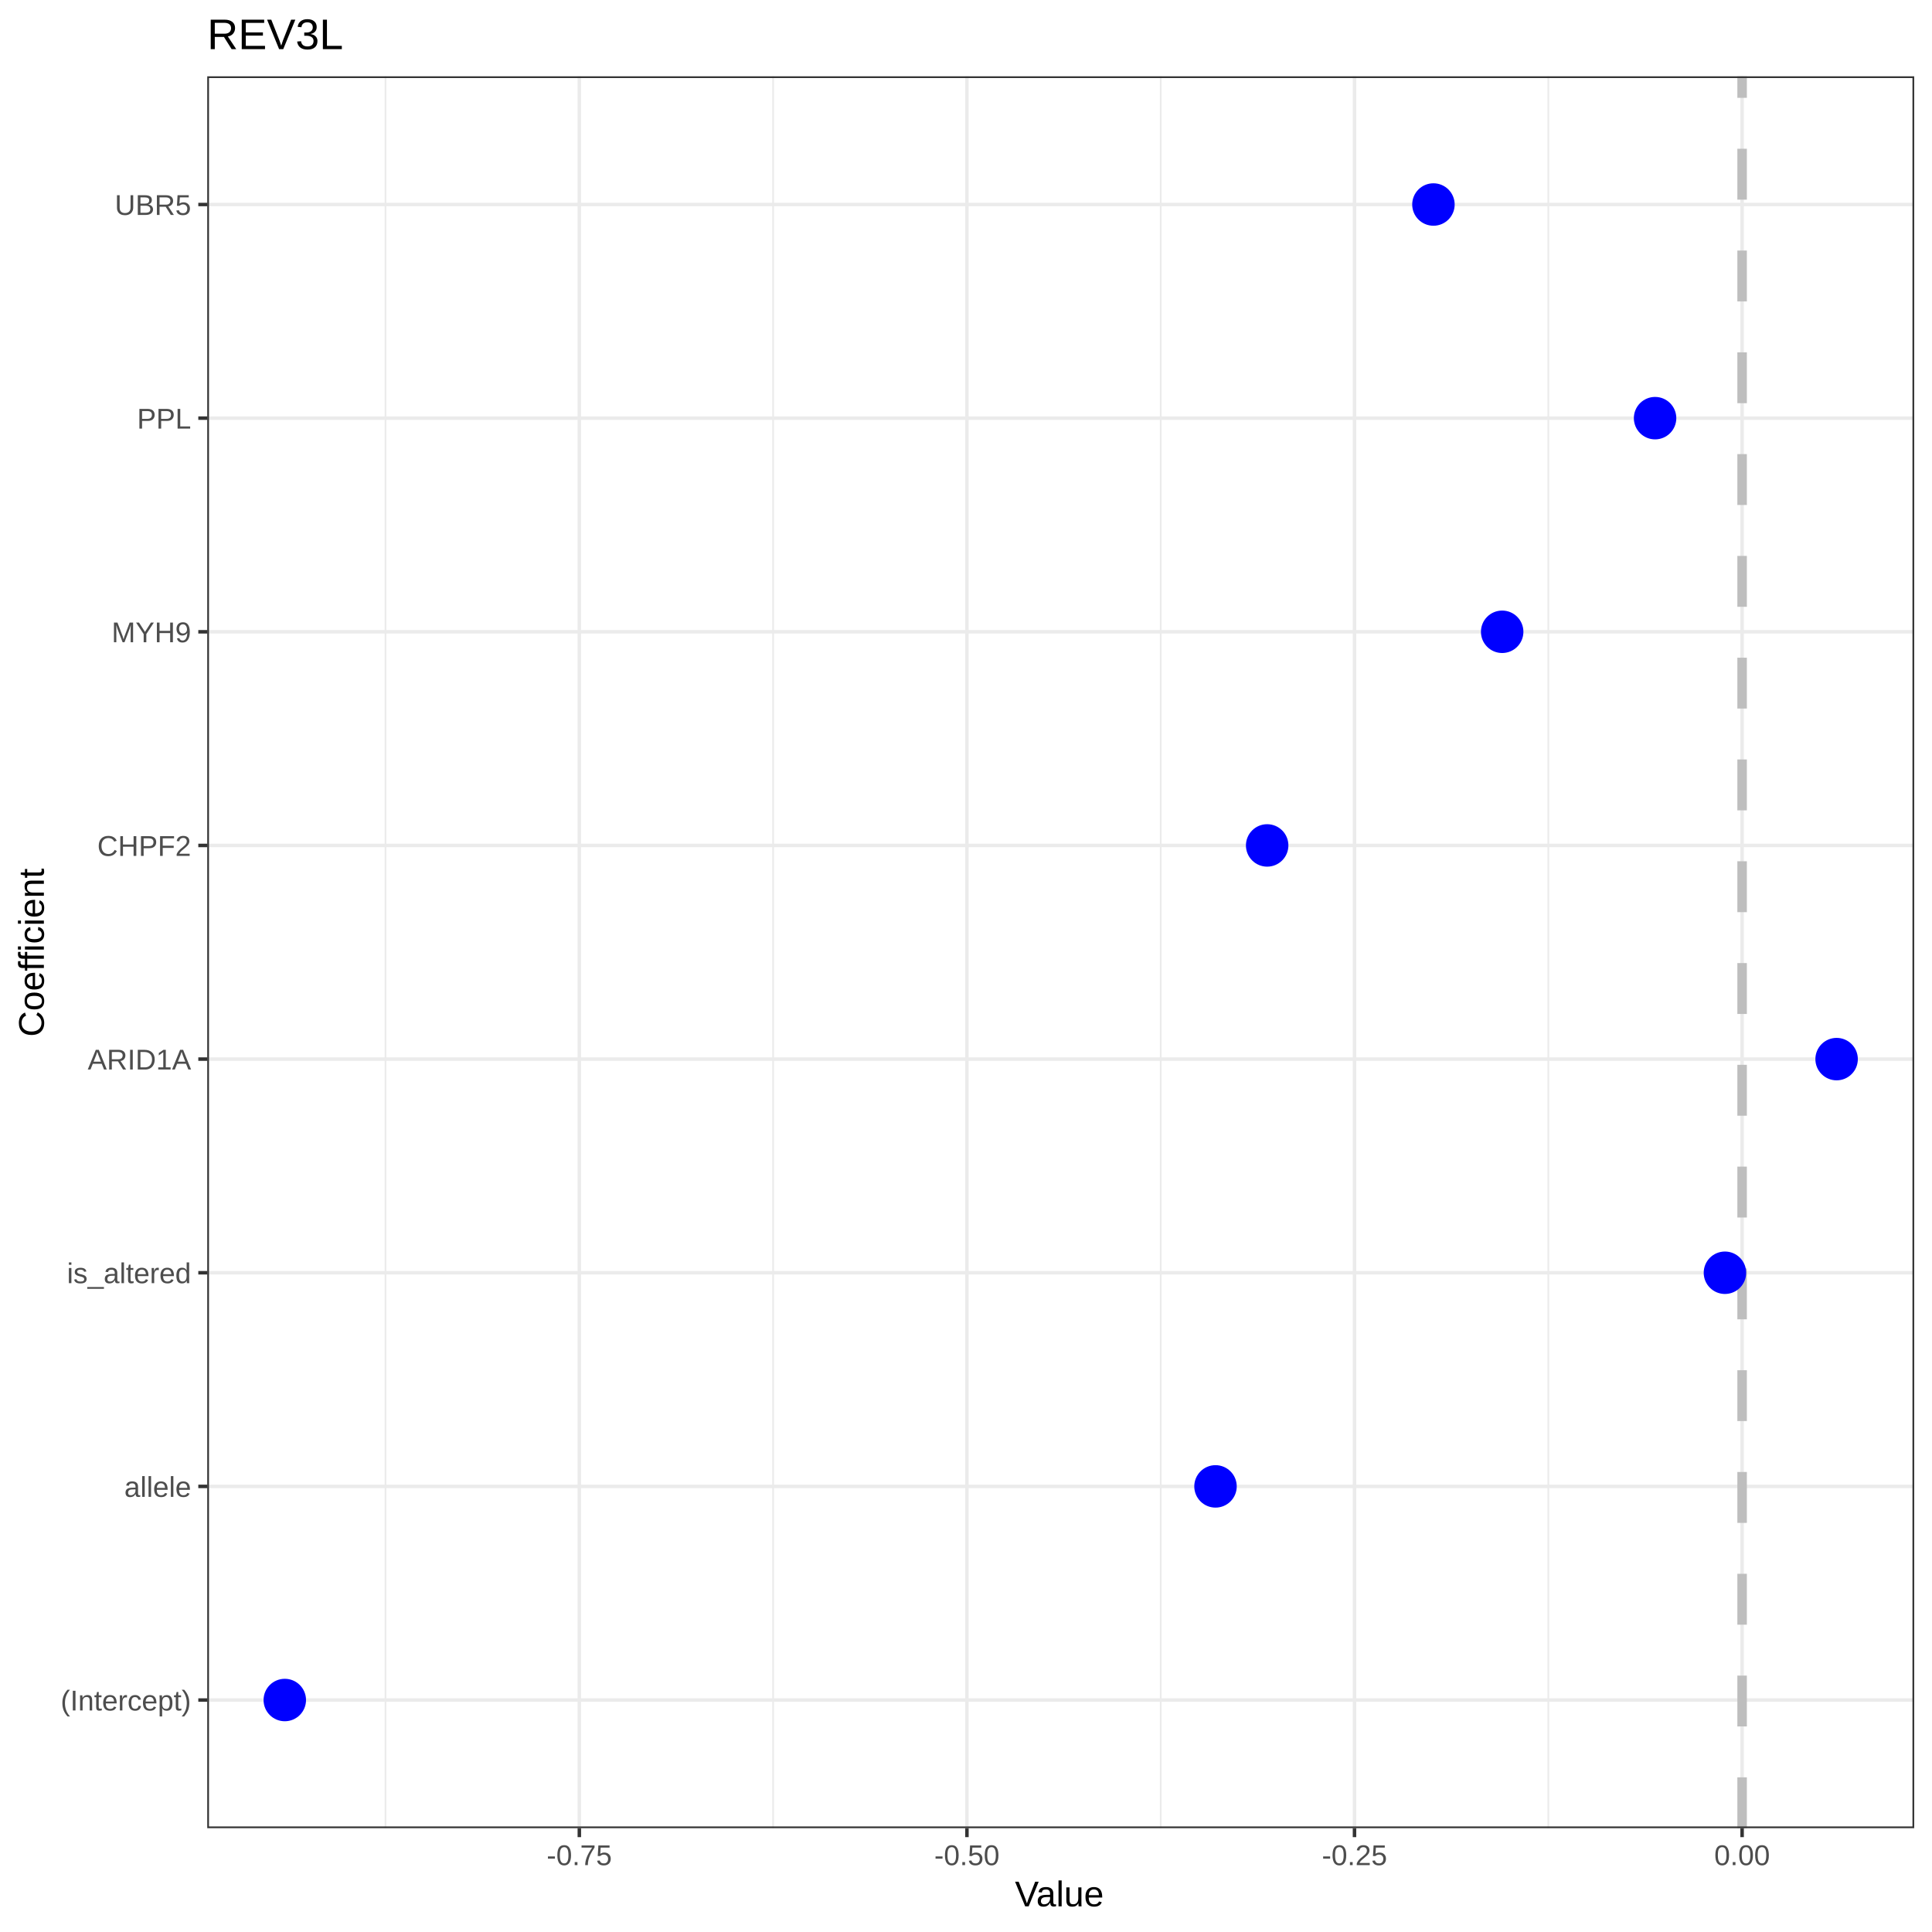
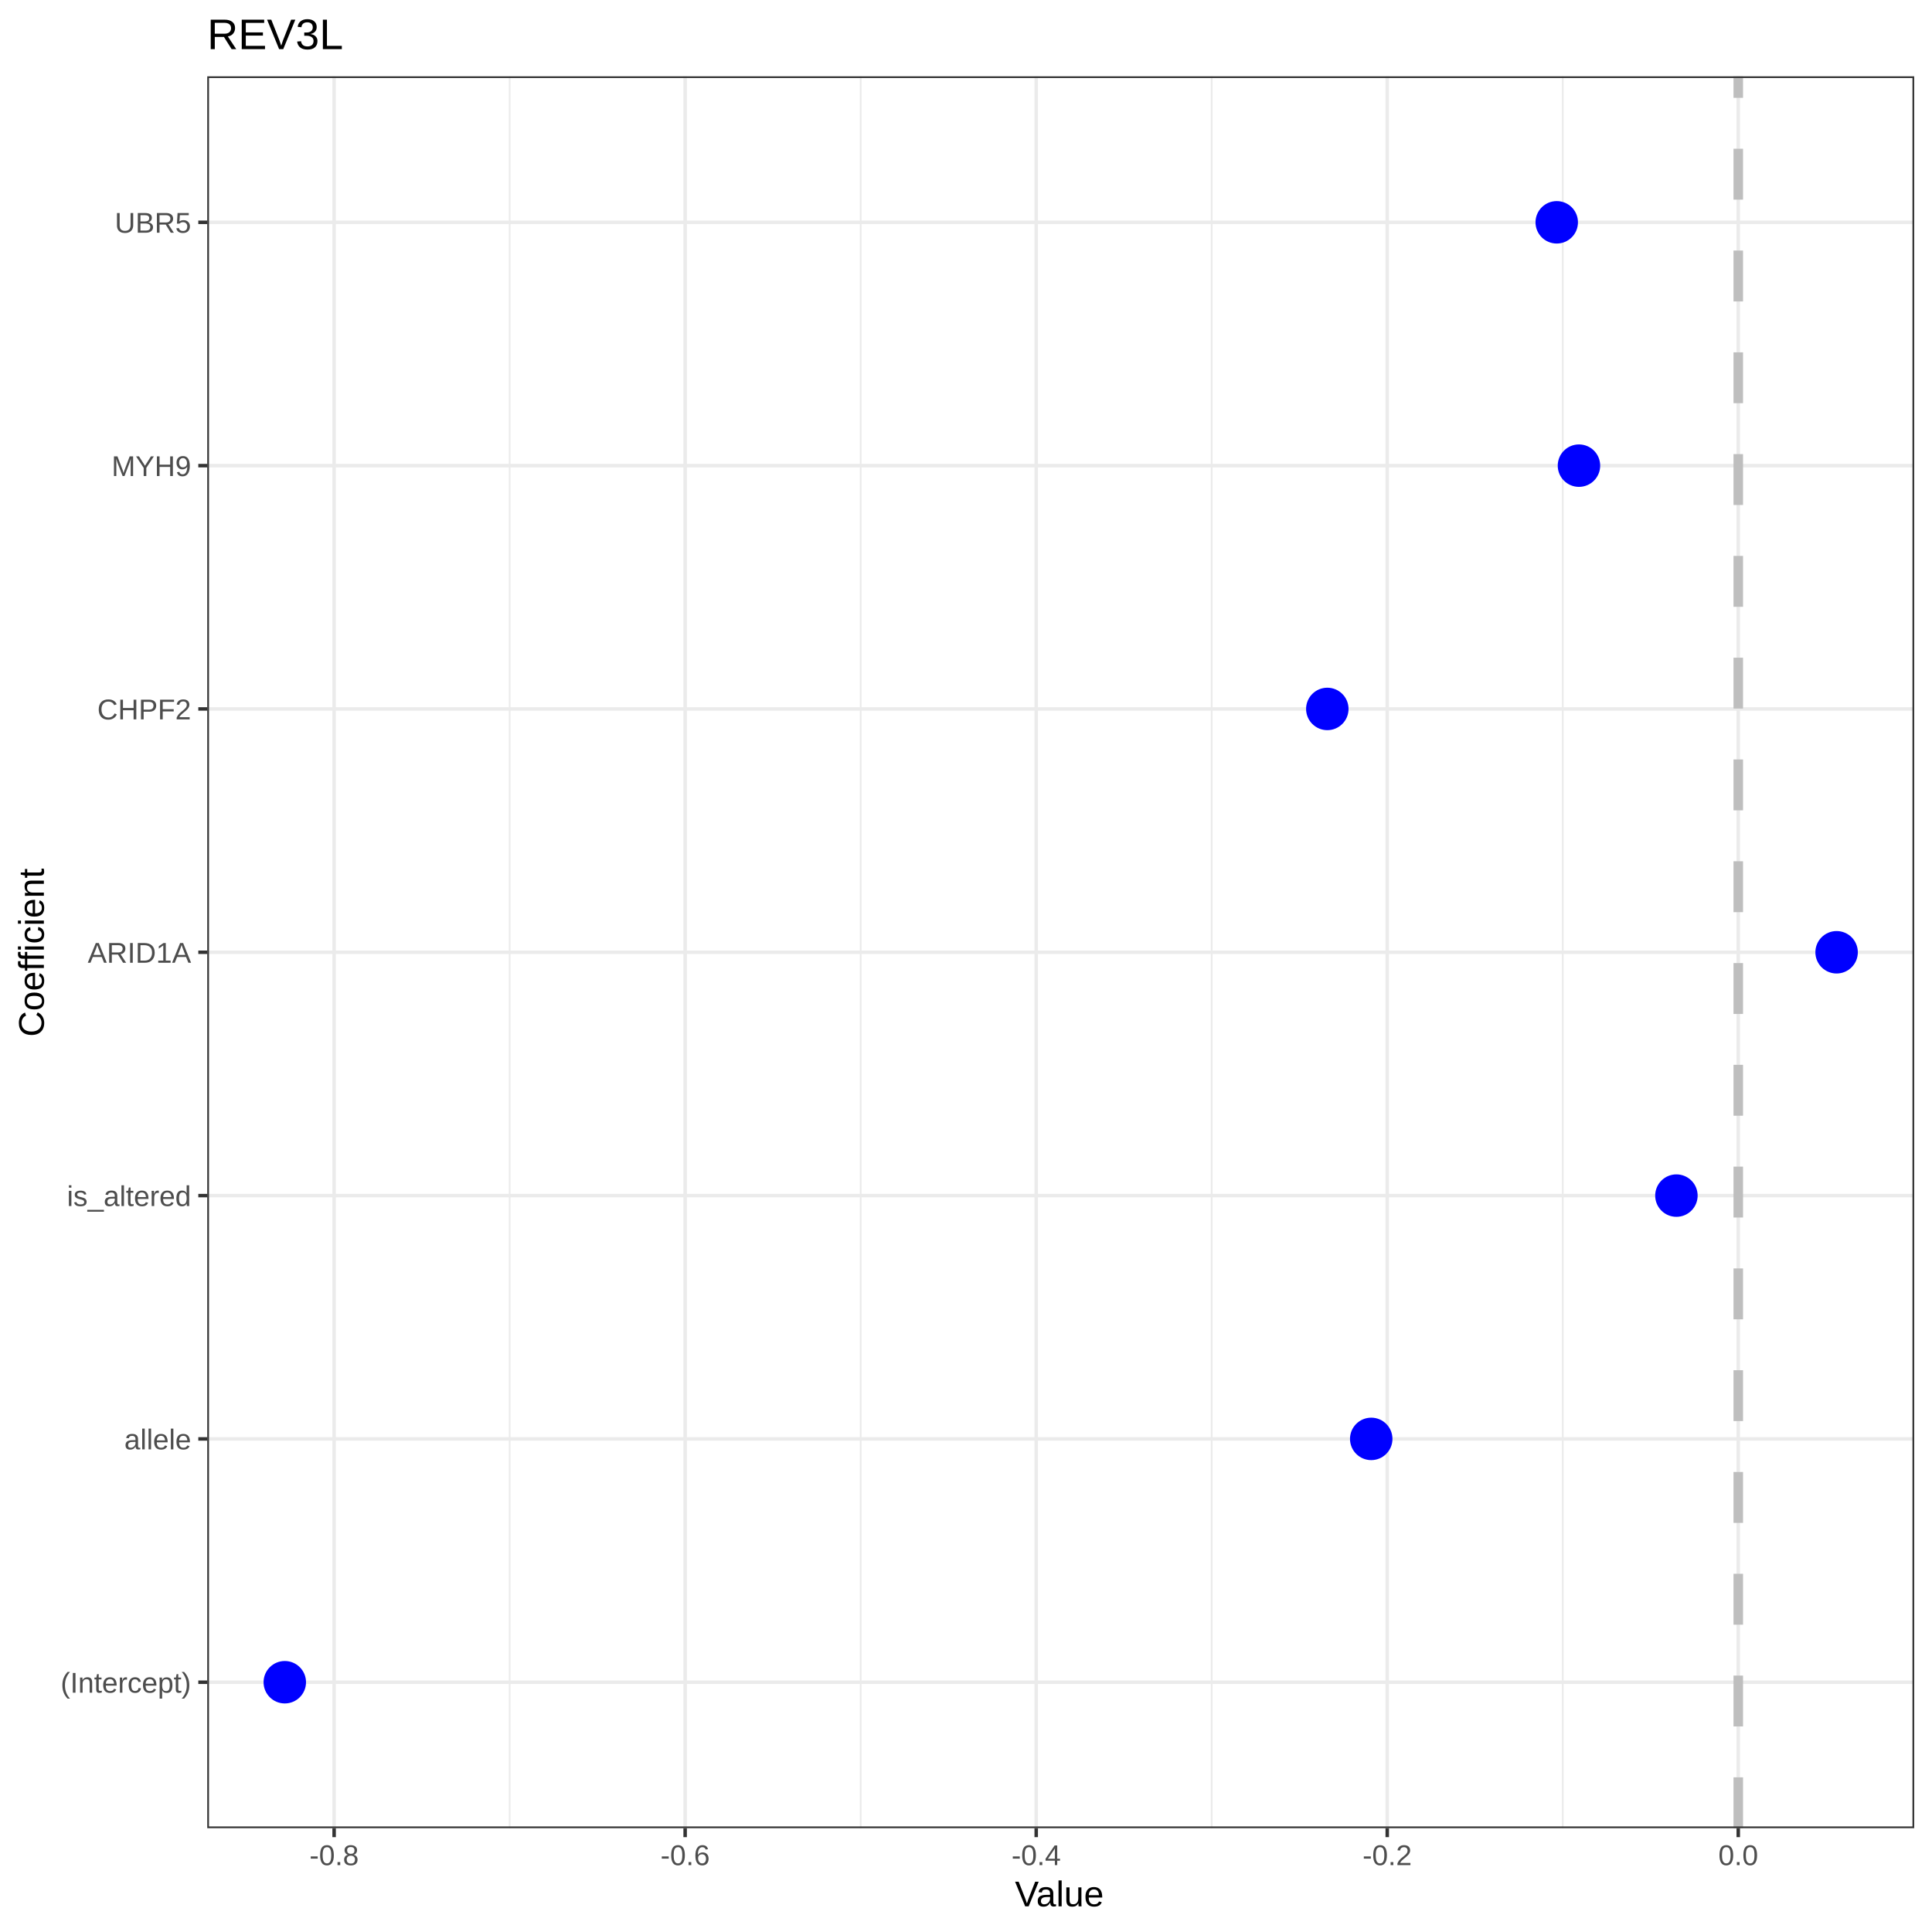
<svg xmlns="http://www.w3.org/2000/svg" viewBox="0 0 432.00 432.00">
  <defs>
    <style type="text/css">
    line, polyline, polygon, path, rect, circle {
      fill: none;
      stroke: #000000;
      stroke-linecap: round;
      stroke-linejoin: round;
      stroke-miterlimit: 10.00;
    }
  </style>
  </defs>
  <rect width="100%" height="100%" style="stroke: none; fill: #FFFFFF;" />
  <rect x="0.00" y="0.00" width="432.00" height="432.00" style="stroke-width: 0.78; stroke: #FFFFFF; fill: #FFFFFF;" />
  <defs>
    <clipPath id="cpNDYuMzR8NDI4LjAxfDQwOC44MHwxNy4wNg==">
      <rect x="46.34" y="17.06" width="381.68" height="391.73" />
    </clipPath>
  </defs>
  <rect x="46.34" y="17.06" width="381.68" height="391.73" style="stroke-width: 0.78; stroke: none; fill: #FFFFFF;" clip-path="url(#cpNDYuMzR8NDI4LjAxfDQwOC44MHwxNy4wNg==)" />
-   <polyline points="86.20,408.80 86.20,17.06 " style="stroke-width: 0.39; stroke: #EBEBEB; stroke-linecap: butt;" clip-path="url(#cpNDYuMzR8NDI4LjAxfDQwOC44MHwxNy4wNg==)" />
-   <polyline points="172.87,408.80 172.87,17.06 " style="stroke-width: 0.39; stroke: #EBEBEB; stroke-linecap: butt;" clip-path="url(#cpNDYuMzR8NDI4LjAxfDQwOC44MHwxNy4wNg==)" />
-   <polyline points="259.54,408.80 259.54,17.06 " style="stroke-width: 0.39; stroke: #EBEBEB; stroke-linecap: butt;" clip-path="url(#cpNDYuMzR8NDI4LjAxfDQwOC44MHwxNy4wNg==)" />
-   <polyline points="346.21,408.80 346.21,17.06 " style="stroke-width: 0.39; stroke: #EBEBEB; stroke-linecap: butt;" clip-path="url(#cpNDYuMzR8NDI4LjAxfDQwOC44MHwxNy4wNg==)" />
-   <polyline points="46.34,380.13 428.01,380.13 " style="stroke-width: 0.78; stroke: #EBEBEB; stroke-linecap: butt;" clip-path="url(#cpNDYuMzR8NDI4LjAxfDQwOC44MHwxNy4wNg==)" />
-   <polyline points="46.34,332.36 428.01,332.36 " style="stroke-width: 0.78; stroke: #EBEBEB; stroke-linecap: butt;" clip-path="url(#cpNDYuMzR8NDI4LjAxfDQwOC44MHwxNy4wNg==)" />
-   <polyline points="46.34,284.59 428.01,284.59 " style="stroke-width: 0.78; stroke: #EBEBEB; stroke-linecap: butt;" clip-path="url(#cpNDYuMzR8NDI4LjAxfDQwOC44MHwxNy4wNg==)" />
-   <polyline points="46.34,236.82 428.01,236.82 " style="stroke-width: 0.78; stroke: #EBEBEB; stroke-linecap: butt;" clip-path="url(#cpNDYuMzR8NDI4LjAxfDQwOC44MHwxNy4wNg==)" />
-   <polyline points="46.34,189.04 428.01,189.04 " style="stroke-width: 0.78; stroke: #EBEBEB; stroke-linecap: butt;" clip-path="url(#cpNDYuMzR8NDI4LjAxfDQwOC44MHwxNy4wNg==)" />
-   <polyline points="46.34,141.27 428.01,141.27 " style="stroke-width: 0.78; stroke: #EBEBEB; stroke-linecap: butt;" clip-path="url(#cpNDYuMzR8NDI4LjAxfDQwOC44MHwxNy4wNg==)" />
-   <polyline points="46.34,93.50 428.01,93.50 " style="stroke-width: 0.78; stroke: #EBEBEB; stroke-linecap: butt;" clip-path="url(#cpNDYuMzR8NDI4LjAxfDQwOC44MHwxNy4wNg==)" />
-   <polyline points="46.34,45.73 428.01,45.73 " style="stroke-width: 0.78; stroke: #EBEBEB; stroke-linecap: butt;" clip-path="url(#cpNDYuMzR8NDI4LjAxfDQwOC44MHwxNy4wNg==)" />
-   <polyline points="129.54,408.80 129.54,17.06 " style="stroke-width: 0.78; stroke: #EBEBEB; stroke-linecap: butt;" clip-path="url(#cpNDYuMzR8NDI4LjAxfDQwOC44MHwxNy4wNg==)" />
-   <polyline points="216.21,408.80 216.21,17.06 " style="stroke-width: 0.78; stroke: #EBEBEB; stroke-linecap: butt;" clip-path="url(#cpNDYuMzR8NDI4LjAxfDQwOC44MHwxNy4wNg==)" />
-   <polyline points="302.87,408.80 302.87,17.06 " style="stroke-width: 0.78; stroke: #EBEBEB; stroke-linecap: butt;" clip-path="url(#cpNDYuMzR8NDI4LjAxfDQwOC44MHwxNy4wNg==)" />
-   <polyline points="389.54,408.80 389.54,17.06 " style="stroke-width: 0.78; stroke: #EBEBEB; stroke-linecap: butt;" clip-path="url(#cpNDYuMzR8NDI4LjAxfDQwOC44MHwxNy4wNg==)" />
-   <line x1="389.54" y1="408.80" x2="389.54" y2="17.06" style="stroke-width: 2.13; stroke: #BEBEBE; stroke-dasharray: 11.38,11.38; stroke-linecap: butt;" clip-path="url(#cpNDYuMzR8NDI4LjAxfDQwOC44MHwxNy4wNg==)" />
-   <circle cx="63.68" cy="380.13" r="3.56pt" style="stroke-width: 0.71; stroke: none; fill: #0000FF;" clip-path="url(#cpNDYuMzR8NDI4LjAxfDQwOC44MHwxNy4wNg==)" />
-   <circle cx="271.79" cy="332.36" r="3.56pt" style="stroke-width: 0.71; stroke: none; fill: #0000FF;" clip-path="url(#cpNDYuMzR8NDI4LjAxfDQwOC44MHwxNy4wNg==)" />
-   <circle cx="385.70" cy="284.59" r="3.56pt" style="stroke-width: 0.71; stroke: none; fill: #0000FF;" clip-path="url(#cpNDYuMzR8NDI4LjAxfDQwOC44MHwxNy4wNg==)" />
-   <circle cx="410.67" cy="236.82" r="3.56pt" style="stroke-width: 0.71; stroke: none; fill: #0000FF;" clip-path="url(#cpNDYuMzR8NDI4LjAxfDQwOC44MHwxNy4wNg==)" />
-   <circle cx="283.34" cy="189.04" r="3.56pt" style="stroke-width: 0.71; stroke: none; fill: #0000FF;" clip-path="url(#cpNDYuMzR8NDI4LjAxfDQwOC44MHwxNy4wNg==)" />
-   <circle cx="335.89" cy="141.27" r="3.56pt" style="stroke-width: 0.71; stroke: none; fill: #0000FF;" clip-path="url(#cpNDYuMzR8NDI4LjAxfDQwOC44MHwxNy4wNg==)" />
-   <circle cx="370.08" cy="93.50" r="3.56pt" style="stroke-width: 0.71; stroke: none; fill: #0000FF;" clip-path="url(#cpNDYuMzR8NDI4LjAxfDQwOC44MHwxNy4wNg==)" />
-   <circle cx="320.52" cy="45.73" r="3.56pt" style="stroke-width: 0.71; stroke: none; fill: #0000FF;" clip-path="url(#cpNDYuMzR8NDI4LjAxfDQwOC44MHwxNy4wNg==)" />
+   <polyline points="113.96,408.80 113.96,17.06 " style="stroke-width: 0.39; stroke: #EBEBEB; stroke-linecap: butt;" clip-path="url(#cpNDYuMzR8NDI4LjAxfDQwOC44MHwxNy4wNg==)" />
+   <polyline points="192.45,408.80 192.45,17.06 " style="stroke-width: 0.39; stroke: #EBEBEB; stroke-linecap: butt;" clip-path="url(#cpNDYuMzR8NDI4LjAxfDQwOC44MHwxNy4wNg==)" />
+   <polyline points="270.94,408.80 270.94,17.06 " style="stroke-width: 0.39; stroke: #EBEBEB; stroke-linecap: butt;" clip-path="url(#cpNDYuMzR8NDI4LjAxfDQwOC44MHwxNy4wNg==)" />
+   <polyline points="349.43,408.80 349.43,17.06 " style="stroke-width: 0.39; stroke: #EBEBEB; stroke-linecap: butt;" clip-path="url(#cpNDYuMzR8NDI4LjAxfDQwOC44MHwxNy4wNg==)" />
+   <polyline points="427.92,408.80 427.92,17.06 " style="stroke-width: 0.39; stroke: #EBEBEB; stroke-linecap: butt;" clip-path="url(#cpNDYuMzR8NDI4LjAxfDQwOC44MHwxNy4wNg==)" />
+   <polyline points="46.34,376.15 428.01,376.15 " style="stroke-width: 0.78; stroke: #EBEBEB; stroke-linecap: butt;" clip-path="url(#cpNDYuMzR8NDI4LjAxfDQwOC44MHwxNy4wNg==)" />
+   <polyline points="46.34,321.74 428.01,321.74 " style="stroke-width: 0.78; stroke: #EBEBEB; stroke-linecap: butt;" clip-path="url(#cpNDYuMzR8NDI4LjAxfDQwOC44MHwxNy4wNg==)" />
+   <polyline points="46.34,267.34 428.01,267.34 " style="stroke-width: 0.78; stroke: #EBEBEB; stroke-linecap: butt;" clip-path="url(#cpNDYuMzR8NDI4LjAxfDQwOC44MHwxNy4wNg==)" />
+   <polyline points="46.34,212.93 428.01,212.93 " style="stroke-width: 0.78; stroke: #EBEBEB; stroke-linecap: butt;" clip-path="url(#cpNDYuMzR8NDI4LjAxfDQwOC44MHwxNy4wNg==)" />
+   <polyline points="46.34,158.52 428.01,158.52 " style="stroke-width: 0.78; stroke: #EBEBEB; stroke-linecap: butt;" clip-path="url(#cpNDYuMzR8NDI4LjAxfDQwOC44MHwxNy4wNg==)" />
+   <polyline points="46.34,104.12 428.01,104.12 " style="stroke-width: 0.78; stroke: #EBEBEB; stroke-linecap: butt;" clip-path="url(#cpNDYuMzR8NDI4LjAxfDQwOC44MHwxNy4wNg==)" />
+   <polyline points="46.34,49.71 428.01,49.71 " style="stroke-width: 0.78; stroke: #EBEBEB; stroke-linecap: butt;" clip-path="url(#cpNDYuMzR8NDI4LjAxfDQwOC44MHwxNy4wNg==)" />
+   <polyline points="74.71,408.80 74.71,17.06 " style="stroke-width: 0.78; stroke: #EBEBEB; stroke-linecap: butt;" clip-path="url(#cpNDYuMzR8NDI4LjAxfDQwOC44MHwxNy4wNg==)" />
+   <polyline points="153.20,408.80 153.20,17.06 " style="stroke-width: 0.78; stroke: #EBEBEB; stroke-linecap: butt;" clip-path="url(#cpNDYuMzR8NDI4LjAxfDQwOC44MHwxNy4wNg==)" />
+   <polyline points="231.70,408.80 231.70,17.06 " style="stroke-width: 0.78; stroke: #EBEBEB; stroke-linecap: butt;" clip-path="url(#cpNDYuMzR8NDI4LjAxfDQwOC44MHwxNy4wNg==)" />
+   <polyline points="310.19,408.80 310.19,17.06 " style="stroke-width: 0.78; stroke: #EBEBEB; stroke-linecap: butt;" clip-path="url(#cpNDYuMzR8NDI4LjAxfDQwOC44MHwxNy4wNg==)" />
+   <polyline points="388.68,408.80 388.68,17.06 " style="stroke-width: 0.78; stroke: #EBEBEB; stroke-linecap: butt;" clip-path="url(#cpNDYuMzR8NDI4LjAxfDQwOC44MHwxNy4wNg==)" />
+   <line x1="388.68" y1="408.80" x2="388.68" y2="17.06" style="stroke-width: 2.13; stroke: #BEBEBE; stroke-dasharray: 11.38,11.38; stroke-linecap: butt;" clip-path="url(#cpNDYuMzR8NDI4LjAxfDQwOC44MHwxNy4wNg==)" />
+   <circle cx="63.68" cy="376.15" r="3.56pt" style="stroke-width: 0.71; stroke: none; fill: #0000FF;" clip-path="url(#cpNDYuMzR8NDI4LjAxfDQwOC44MHwxNy4wNg==)" />
+   <circle cx="306.61" cy="321.74" r="3.56pt" style="stroke-width: 0.71; stroke: none; fill: #0000FF;" clip-path="url(#cpNDYuMzR8NDI4LjAxfDQwOC44MHwxNy4wNg==)" />
+   <circle cx="374.85" cy="267.34" r="3.56pt" style="stroke-width: 0.71; stroke: none; fill: #0000FF;" clip-path="url(#cpNDYuMzR8NDI4LjAxfDQwOC44MHwxNy4wNg==)" />
+   <circle cx="410.67" cy="212.93" r="3.56pt" style="stroke-width: 0.71; stroke: none; fill: #0000FF;" clip-path="url(#cpNDYuMzR8NDI4LjAxfDQwOC44MHwxNy4wNg==)" />
+   <circle cx="296.79" cy="158.52" r="3.56pt" style="stroke-width: 0.71; stroke: none; fill: #0000FF;" clip-path="url(#cpNDYuMzR8NDI4LjAxfDQwOC44MHwxNy4wNg==)" />
+   <circle cx="353.06" cy="104.12" r="3.56pt" style="stroke-width: 0.71; stroke: none; fill: #0000FF;" clip-path="url(#cpNDYuMzR8NDI4LjAxfDQwOC44MHwxNy4wNg==)" />
+   <circle cx="348.09" cy="49.71" r="3.56pt" style="stroke-width: 0.71; stroke: none; fill: #0000FF;" clip-path="url(#cpNDYuMzR8NDI4LjAxfDQwOC44MHwxNy4wNg==)" />
  <rect x="46.34" y="17.06" width="381.68" height="391.73" style="stroke-width: 0.78; stroke: #333333;" clip-path="url(#cpNDYuMzR8NDI4LjAxfDQwOC44MHwxNy4wNg==)" />
  <defs>
    <clipPath id="cpMC4wMHw0MzIuMDB8NDMyLjAwfDAuMDA=">
      <rect x="0.00" y="0.00" width="432.00" height="432.00" />
    </clipPath>
  </defs>
  <g clip-path="url(#cpMC4wMHw0MzIuMDB8NDMyLjAwfDAuMDA=)">
-     <text x="13.56" y="382.47" style="font-size: 6.40px; fill: #4D4D4D; font-family: Arial;" textLength="29.19px" lengthAdjust="spacingAndGlyphs">(Intercept)</text>
+     <text x="13.56" y="378.49" style="font-size: 6.40px; fill: #4D4D4D; font-family: Arial;" textLength="29.19px" lengthAdjust="spacingAndGlyphs">(Intercept)</text>
  </g>
  <g clip-path="url(#cpMC4wMHw0MzIuMDB8NDMyLjAwfDAuMDA=)">
-     <text x="27.80" y="334.70" style="font-size: 6.40px; fill: #4D4D4D; font-family: Arial;" textLength="14.95px" lengthAdjust="spacingAndGlyphs">allele</text>
+     <text x="27.80" y="324.08" style="font-size: 6.40px; fill: #4D4D4D; font-family: Arial;" textLength="14.95px" lengthAdjust="spacingAndGlyphs">allele</text>
  </g>
  <g clip-path="url(#cpMC4wMHw0MzIuMDB8NDMyLjAwfDAuMDA=)">
-     <text x="14.98" y="286.92" style="font-size: 6.40px; fill: #4D4D4D; font-family: Arial;" textLength="27.77px" lengthAdjust="spacingAndGlyphs">is_altered</text>
+     <text x="14.98" y="269.67" style="font-size: 6.40px; fill: #4D4D4D; font-family: Arial;" textLength="27.77px" lengthAdjust="spacingAndGlyphs">is_altered</text>
  </g>
  <g clip-path="url(#cpMC4wMHw0MzIuMDB8NDMyLjAwfDAuMDA=)">
-     <text x="19.61" y="239.15" style="font-size: 6.40px; fill: #4D4D4D; font-family: Arial;" textLength="23.14px" lengthAdjust="spacingAndGlyphs">ARID1A</text>
+     <text x="19.61" y="215.27" style="font-size: 6.40px; fill: #4D4D4D; font-family: Arial;" textLength="23.14px" lengthAdjust="spacingAndGlyphs">ARID1A</text>
  </g>
  <g clip-path="url(#cpMC4wMHw0MzIuMDB8NDMyLjAwfDAuMDA=)">
-     <text x="21.75" y="191.38" style="font-size: 6.40px; fill: #4D4D4D; font-family: Arial;" textLength="21.00px" lengthAdjust="spacingAndGlyphs">CHPF2</text>
+     <text x="21.75" y="160.86" style="font-size: 6.40px; fill: #4D4D4D; font-family: Arial;" textLength="21.00px" lengthAdjust="spacingAndGlyphs">CHPF2</text>
  </g>
  <g clip-path="url(#cpMC4wMHw0MzIuMDB8NDMyLjAwfDAuMDA=)">
-     <text x="24.95" y="143.61" style="font-size: 6.40px; fill: #4D4D4D; font-family: Arial;" textLength="17.80px" lengthAdjust="spacingAndGlyphs">MYH9</text>
+     <text x="24.95" y="106.45" style="font-size: 6.40px; fill: #4D4D4D; font-family: Arial;" textLength="17.80px" lengthAdjust="spacingAndGlyphs">MYH9</text>
  </g>
  <g clip-path="url(#cpMC4wMHw0MzIuMDB8NDMyLjAwfDAuMDA=)">
-     <text x="30.64" y="95.84" style="font-size: 6.40px; fill: #4D4D4D; font-family: Arial;" textLength="12.11px" lengthAdjust="spacingAndGlyphs">PPL</text>
+     <text x="25.66" y="52.04" style="font-size: 6.40px; fill: #4D4D4D; font-family: Arial;" textLength="17.09px" lengthAdjust="spacingAndGlyphs">UBR5</text>
+   </g>
+   <polyline points="44.34,376.15 46.34,376.15 " style="stroke-width: 0.78; stroke: #333333; stroke-linecap: butt;" clip-path="url(#cpMC4wMHw0MzIuMDB8NDMyLjAwfDAuMDA=)" />
+   <polyline points="44.34,321.74 46.34,321.74 " style="stroke-width: 0.78; stroke: #333333; stroke-linecap: butt;" clip-path="url(#cpMC4wMHw0MzIuMDB8NDMyLjAwfDAuMDA=)" />
+   <polyline points="44.34,267.34 46.34,267.34 " style="stroke-width: 0.78; stroke: #333333; stroke-linecap: butt;" clip-path="url(#cpMC4wMHw0MzIuMDB8NDMyLjAwfDAuMDA=)" />
+   <polyline points="44.34,212.93 46.34,212.93 " style="stroke-width: 0.78; stroke: #333333; stroke-linecap: butt;" clip-path="url(#cpMC4wMHw0MzIuMDB8NDMyLjAwfDAuMDA=)" />
+   <polyline points="44.34,158.52 46.34,158.52 " style="stroke-width: 0.78; stroke: #333333; stroke-linecap: butt;" clip-path="url(#cpMC4wMHw0MzIuMDB8NDMyLjAwfDAuMDA=)" />
+   <polyline points="44.34,104.12 46.34,104.12 " style="stroke-width: 0.78; stroke: #333333; stroke-linecap: butt;" clip-path="url(#cpMC4wMHw0MzIuMDB8NDMyLjAwfDAuMDA=)" />
+   <polyline points="44.34,49.71 46.34,49.71 " style="stroke-width: 0.78; stroke: #333333; stroke-linecap: butt;" clip-path="url(#cpMC4wMHw0MzIuMDB8NDMyLjAwfDAuMDA=)" />
+   <polyline points="74.71,410.79 74.71,408.80 " style="stroke-width: 0.78; stroke: #333333; stroke-linecap: butt;" clip-path="url(#cpMC4wMHw0MzIuMDB8NDMyLjAwfDAuMDA=)" />
+   <polyline points="153.20,410.79 153.20,408.80 " style="stroke-width: 0.78; stroke: #333333; stroke-linecap: butt;" clip-path="url(#cpMC4wMHw0MzIuMDB8NDMyLjAwfDAuMDA=)" />
+   <polyline points="231.70,410.79 231.70,408.80 " style="stroke-width: 0.78; stroke: #333333; stroke-linecap: butt;" clip-path="url(#cpMC4wMHw0MzIuMDB8NDMyLjAwfDAuMDA=)" />
+   <polyline points="310.19,410.79 310.19,408.80 " style="stroke-width: 0.78; stroke: #333333; stroke-linecap: butt;" clip-path="url(#cpMC4wMHw0MzIuMDB8NDMyLjAwfDAuMDA=)" />
+   <polyline points="388.68,410.79 388.68,408.80 " style="stroke-width: 0.78; stroke: #333333; stroke-linecap: butt;" clip-path="url(#cpMC4wMHw0MzIuMDB8NDMyLjAwfDAuMDA=)" />
+   <g clip-path="url(#cpMC4wMHw0MzIuMDB8NDMyLjAwfDAuMDA=)">
+     <text x="69.20" y="417.05" style="font-size: 6.40px; fill: #4D4D4D; font-family: Arial;" textLength="11.04px" lengthAdjust="spacingAndGlyphs">-0.8</text>
  </g>
  <g clip-path="url(#cpMC4wMHw0MzIuMDB8NDMyLjAwfDAuMDA=)">
-     <text x="25.66" y="48.06" style="font-size: 6.40px; fill: #4D4D4D; font-family: Arial;" textLength="17.09px" lengthAdjust="spacingAndGlyphs">UBR5</text>
-   </g>
-   <polyline points="44.34,380.13 46.34,380.13 " style="stroke-width: 0.78; stroke: #333333; stroke-linecap: butt;" clip-path="url(#cpMC4wMHw0MzIuMDB8NDMyLjAwfDAuMDA=)" />
-   <polyline points="44.34,332.36 46.34,332.36 " style="stroke-width: 0.78; stroke: #333333; stroke-linecap: butt;" clip-path="url(#cpMC4wMHw0MzIuMDB8NDMyLjAwfDAuMDA=)" />
-   <polyline points="44.34,284.59 46.34,284.59 " style="stroke-width: 0.78; stroke: #333333; stroke-linecap: butt;" clip-path="url(#cpMC4wMHw0MzIuMDB8NDMyLjAwfDAuMDA=)" />
-   <polyline points="44.34,236.82 46.34,236.82 " style="stroke-width: 0.78; stroke: #333333; stroke-linecap: butt;" clip-path="url(#cpMC4wMHw0MzIuMDB8NDMyLjAwfDAuMDA=)" />
-   <polyline points="44.34,189.04 46.34,189.04 " style="stroke-width: 0.78; stroke: #333333; stroke-linecap: butt;" clip-path="url(#cpMC4wMHw0MzIuMDB8NDMyLjAwfDAuMDA=)" />
-   <polyline points="44.34,141.27 46.34,141.27 " style="stroke-width: 0.78; stroke: #333333; stroke-linecap: butt;" clip-path="url(#cpMC4wMHw0MzIuMDB8NDMyLjAwfDAuMDA=)" />
-   <polyline points="44.34,93.50 46.34,93.50 " style="stroke-width: 0.78; stroke: #333333; stroke-linecap: butt;" clip-path="url(#cpMC4wMHw0MzIuMDB8NDMyLjAwfDAuMDA=)" />
-   <polyline points="44.34,45.73 46.34,45.73 " style="stroke-width: 0.78; stroke: #333333; stroke-linecap: butt;" clip-path="url(#cpMC4wMHw0MzIuMDB8NDMyLjAwfDAuMDA=)" />
-   <polyline points="129.54,410.79 129.54,408.80 " style="stroke-width: 0.78; stroke: #333333; stroke-linecap: butt;" clip-path="url(#cpMC4wMHw0MzIuMDB8NDMyLjAwfDAuMDA=)" />
-   <polyline points="216.21,410.79 216.21,408.80 " style="stroke-width: 0.78; stroke: #333333; stroke-linecap: butt;" clip-path="url(#cpMC4wMHw0MzIuMDB8NDMyLjAwfDAuMDA=)" />
-   <polyline points="302.87,410.79 302.87,408.80 " style="stroke-width: 0.78; stroke: #333333; stroke-linecap: butt;" clip-path="url(#cpMC4wMHw0MzIuMDB8NDMyLjAwfDAuMDA=)" />
-   <polyline points="389.54,410.79 389.54,408.80 " style="stroke-width: 0.78; stroke: #333333; stroke-linecap: butt;" clip-path="url(#cpMC4wMHw0MzIuMDB8NDMyLjAwfDAuMDA=)" />
-   <g clip-path="url(#cpMC4wMHw0MzIuMDB8NDMyLjAwfDAuMDA=)">
-     <text x="122.24" y="417.05" style="font-size: 6.40px; fill: #4D4D4D; font-family: Arial;" textLength="14.60px" lengthAdjust="spacingAndGlyphs">-0.75</text>
+     <text x="147.69" y="417.05" style="font-size: 6.40px; fill: #4D4D4D; font-family: Arial;" textLength="11.04px" lengthAdjust="spacingAndGlyphs">-0.6</text>
  </g>
  <g clip-path="url(#cpMC4wMHw0MzIuMDB8NDMyLjAwfDAuMDA=)">
-     <text x="208.91" y="417.05" style="font-size: 6.40px; fill: #4D4D4D; font-family: Arial;" textLength="14.60px" lengthAdjust="spacingAndGlyphs">-0.50</text>
+     <text x="226.18" y="417.05" style="font-size: 6.40px; fill: #4D4D4D; font-family: Arial;" textLength="11.04px" lengthAdjust="spacingAndGlyphs">-0.4</text>
  </g>
  <g clip-path="url(#cpMC4wMHw0MzIuMDB8NDMyLjAwfDAuMDA=)">
-     <text x="295.58" y="417.05" style="font-size: 6.40px; fill: #4D4D4D; font-family: Arial;" textLength="14.60px" lengthAdjust="spacingAndGlyphs">-0.25</text>
+     <text x="304.67" y="417.05" style="font-size: 6.40px; fill: #4D4D4D; font-family: Arial;" textLength="11.04px" lengthAdjust="spacingAndGlyphs">-0.2</text>
  </g>
  <g clip-path="url(#cpMC4wMHw0MzIuMDB8NDMyLjAwfDAuMDA=)">
-     <text x="383.31" y="417.05" style="font-size: 6.40px; fill: #4D4D4D; font-family: Arial;" textLength="12.47px" lengthAdjust="spacingAndGlyphs">0.00</text>
+     <text x="384.23" y="417.05" style="font-size: 6.40px; fill: #4D4D4D; font-family: Arial;" textLength="8.90px" lengthAdjust="spacingAndGlyphs">0.0</text>
  </g>
  <g clip-path="url(#cpMC4wMHw0MzIuMDB8NDMyLjAwfDAuMDA=)">
    <text x="226.95" y="426.26" style="font-size: 8.00px; font-family: Arial;" textLength="20.46px" lengthAdjust="spacingAndGlyphs">Value</text>
  </g>
  <g clip-path="url(#cpMC4wMHw0MzIuMDB8NDMyLjAwfDAuMDA=)">
    <text transform="translate(9.81,231.83) rotate(-90)" style="font-size: 8.00px; font-family: Arial;" textLength="37.79px" lengthAdjust="spacingAndGlyphs">Coefficient</text>
  </g>
  <g clip-path="url(#cpMC4wMHw0MzIuMDB8NDMyLjAwfDAuMDA=)">
    <text x="46.34" y="10.99" style="font-size: 9.60px; font-family: Arial;" textLength="30.39px" lengthAdjust="spacingAndGlyphs">REV3L</text>
  </g>
</svg>
